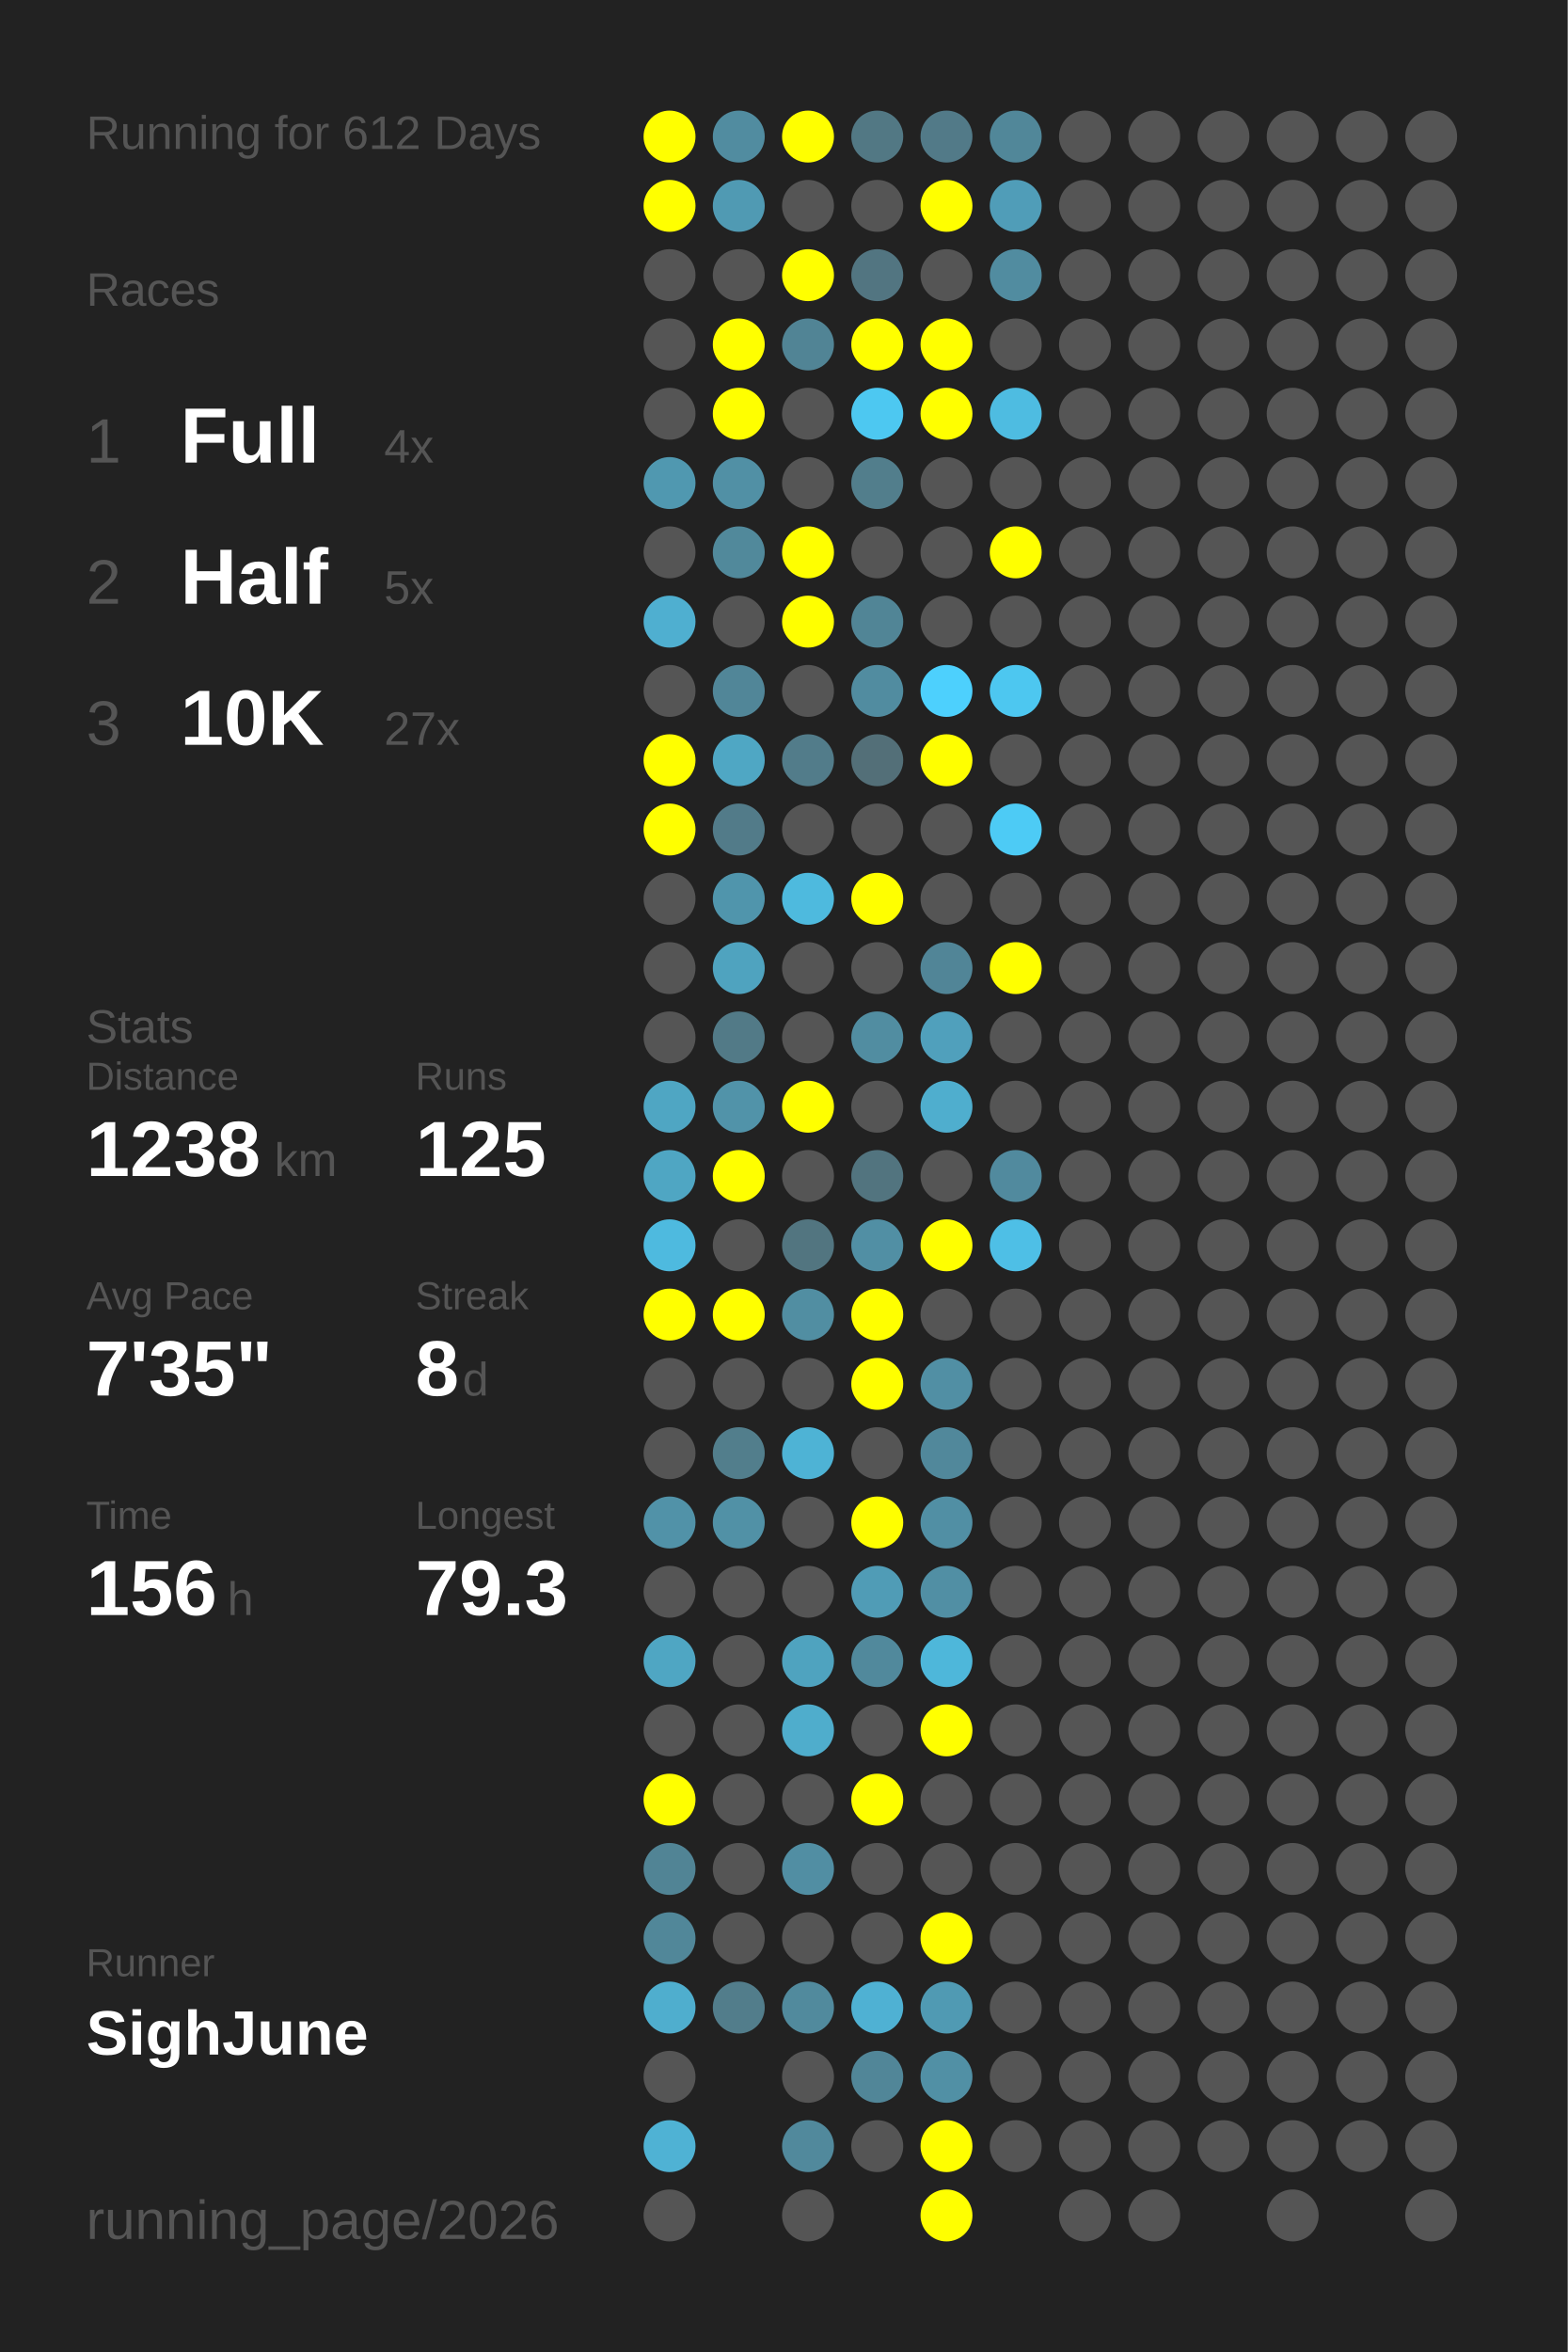
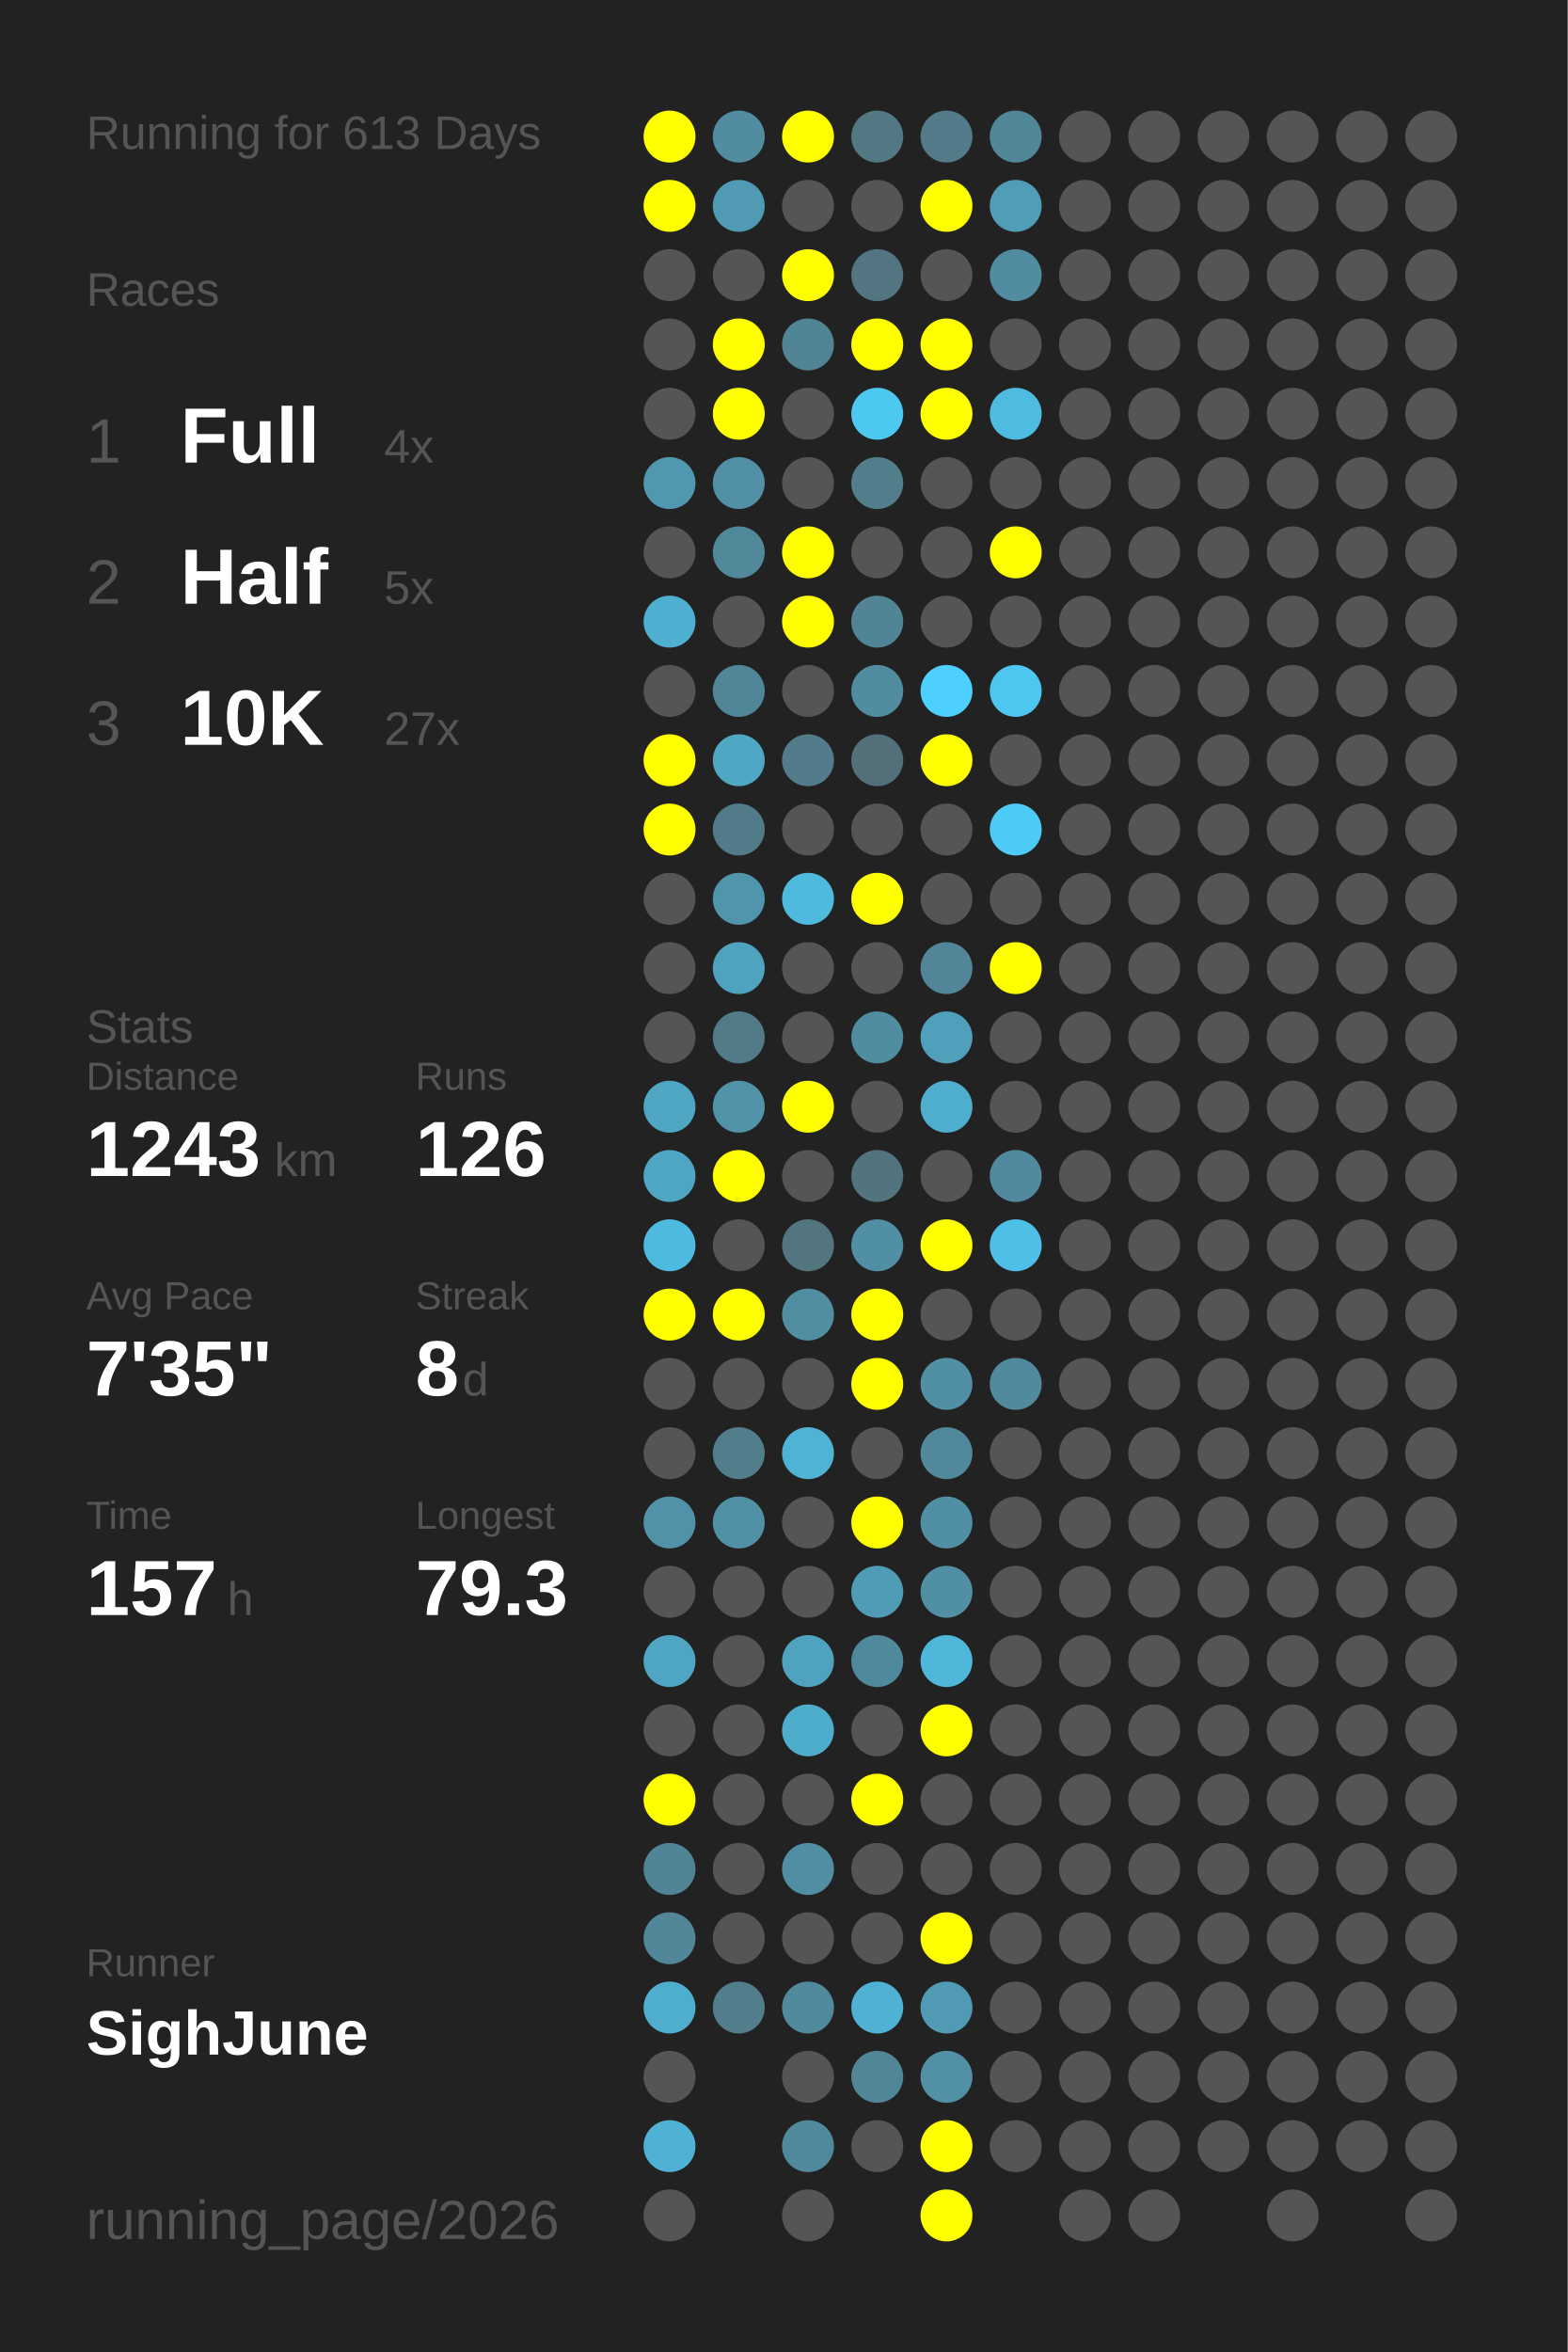
<svg xmlns="http://www.w3.org/2000/svg" baseProfile="full" height="300mm" version="1.1" viewBox="0,0,200,300" width="200mm">
  <defs />
  <rect fill="#222222" height="300" width="200" x="0" y="0" />
-   <text fill="#555555" style="font-size:6px; font-family:Arial;" x="11" y="19">Running for 612 Days</text>
+   <text fill="#555555" style="font-size:6px; font-family:Arial;" x="11" y="19">Running for 613 Days</text>
  <text fill="#555555" style="font-size:6px; font-family:Arial;" x="11" y="39">Races</text>
  <text fill="#555555" style="font-size:8px; font-family:Arial;" x="11" y="59">1</text>
  <text fill="#FFFFFF" style="font-size:10px; font-family:Arial; font-weight:bold;" x="23" y="59">Full</text>
  <text fill="#555555" style="font-size:6px; font-family:Arial;" x="49" y="59">4x</text>
  <text fill="#555555" style="font-size:8px; font-family:Arial;" x="11" y="77">2</text>
  <text fill="#FFFFFF" style="font-size:10px; font-family:Arial; font-weight:bold;" x="23" y="77">Half</text>
  <text fill="#555555" style="font-size:6px; font-family:Arial;" x="49" y="77">5x</text>
  <text fill="#555555" style="font-size:8px; font-family:Arial;" x="11" y="95">3</text>
  <text fill="#FFFFFF" style="font-size:10px; font-family:Arial; font-weight:bold;" x="23" y="95">10K</text>
  <text fill="#555555" style="font-size:6px; font-family:Arial;" x="49" y="95">27x</text>
  <text fill="#555555" style="font-size:6px; font-family:Arial;" x="11" y="133">Stats</text>
  <text fill="#555555" style="font-size:5px; font-family:Arial;" x="11" y="139">Distance</text>
-   <text fill="#FFFFFF" style="font-size:10px; font-family:Arial; font-weight:bold;" x="11" y="150">1238</text>
+   <text fill="#FFFFFF" style="font-size:10px; font-family:Arial; font-weight:bold;" x="11" y="150">1243</text>
  <text fill="#555555" style="font-size:6px; font-family:Arial;" x="35" y="150">km</text>
  <text fill="#555555" style="font-size:5px; font-family:Arial;" x="53" y="139">Runs</text>
-   <text fill="#FFFFFF" style="font-size:10px; font-family:Arial; font-weight:bold;" x="53" y="150">125</text>
+   <text fill="#FFFFFF" style="font-size:10px; font-family:Arial; font-weight:bold;" x="53" y="150">126</text>
  <text fill="#555555" style="font-size:5px; font-family:Arial;" x="11" y="167">Avg Pace</text>
  <text fill="#FFFFFF" style="font-size:10px; font-family:Arial; font-weight:bold;" x="11" y="178">7'35"</text>
  <text fill="#555555" style="font-size:5px; font-family:Arial;" x="53" y="167">Streak</text>
  <text fill="#FFFFFF" style="font-size:10px; font-family:Arial; font-weight:bold;" x="53" y="178">8</text>
  <text fill="#555555" style="font-size:6px; font-family:Arial;" x="59" y="178">d</text>
  <text fill="#555555" style="font-size:5px; font-family:Arial;" x="11" y="195">Time</text>
-   <text fill="#FFFFFF" style="font-size:10px; font-family:Arial; font-weight:bold;" x="11" y="206">156</text>
+   <text fill="#FFFFFF" style="font-size:10px; font-family:Arial; font-weight:bold;" x="11" y="206">157</text>
  <text fill="#555555" style="font-size:6px; font-family:Arial;" x="29" y="206">h</text>
  <text fill="#555555" style="font-size:5px; font-family:Arial;" x="53" y="195">Longest</text>
  <text fill="#FFFFFF" style="font-size:10px; font-family:Arial; font-weight:bold;" x="53" y="206">79.3</text>
  <text fill="#555555" style="font-size:5px; font-family:Arial;" x="11" y="252.065">Runner</text>
  <text fill="#FFFFFF" style="font-size:8px; font-family:Arial; font-weight:bold;" x="11" y="262.065">SighJune</text>
  <text fill="#555555" style="font-size:7px; font-family:Arial;" x="11" y="285.581">running_page/2026</text>
  <circle cx="85.417" cy="17.419" fill="#FFFF00" r="3.312" />
  <circle cx="85.417" cy="26.258" fill="#FFFF00" r="3.312" />
  <circle cx="85.417" cy="35.097" fill="#555555" r="3.312" />
  <circle cx="85.417" cy="43.935" fill="#555555" r="3.312" />
  <circle cx="85.417" cy="52.774" fill="#555555" r="3.312" />
  <circle cx="85.417" cy="61.613" fill="#5098b0" r="3.312" />
  <circle cx="85.417" cy="70.452" fill="#555555" r="3.312" />
  <circle cx="85.417" cy="79.29" fill="#4fafd0" r="3.312" />
  <circle cx="85.417" cy="88.129" fill="#555555" r="3.312" />
  <circle cx="85.417" cy="96.968" fill="#FFFF00" r="3.312" />
  <circle cx="85.417" cy="105.806" fill="#FFFF00" r="3.312" />
  <circle cx="85.417" cy="114.645" fill="#555555" r="3.312" />
  <circle cx="85.417" cy="123.484" fill="#555555" r="3.312" />
  <circle cx="85.417" cy="132.323" fill="#555555" r="3.312" />
  <circle cx="85.417" cy="141.161" fill="#4fa6c3" r="3.312" />
  <circle cx="85.417" cy="150" fill="#4fa6c3" r="3.312" />
  <circle cx="85.417" cy="158.839" fill="#4ebadf" r="3.312" />
  <circle cx="85.417" cy="167.677" fill="#FFFF00" r="3.312" />
  <circle cx="85.417" cy="176.516" fill="#555555" r="3.312" />
  <circle cx="85.417" cy="185.355" fill="#555555" r="3.312" />
  <circle cx="85.417" cy="194.194" fill="#5192a8" r="3.312" />
  <circle cx="85.417" cy="203.032" fill="#555555" r="3.312" />
  <circle cx="85.417" cy="211.871" fill="#4fa6c3" r="3.312" />
  <circle cx="85.417" cy="220.71" fill="#555555" r="3.312" />
  <circle cx="85.417" cy="229.548" fill="#FFFF00" r="3.312" />
  <circle cx="85.417" cy="238.387" fill="#518495" r="3.312" />
  <circle cx="85.417" cy="247.226" fill="#518799" r="3.312" />
  <circle cx="85.417" cy="256.065" fill="#4faece" r="3.312" />
  <circle cx="85.417" cy="264.903" fill="#555555" r="3.312" />
  <circle cx="85.417" cy="273.742" fill="#4fb2d4" r="3.312" />
  <circle cx="85.417" cy="282.581" fill="#555555" r="3.312" />
  <circle cx="94.25" cy="17.419" fill="#518ca0" r="3.312" />
  <circle cx="94.25" cy="26.258" fill="#509ab3" r="3.312" />
  <circle cx="94.25" cy="35.097" fill="#555555" r="3.312" />
  <circle cx="94.25" cy="43.935" fill="#FFFF00" r="3.312" />
  <circle cx="94.25" cy="52.774" fill="#FFFF00" r="3.312" />
  <circle cx="94.25" cy="61.613" fill="#5190a5" r="3.312" />
  <circle cx="94.25" cy="70.452" fill="#51899b" r="3.312" />
  <circle cx="94.25" cy="79.29" fill="#555555" r="3.312" />
  <circle cx="94.25" cy="88.129" fill="#518698" r="3.312" />
  <circle cx="94.25" cy="96.968" fill="#4fa7c4" r="3.312" />
  <circle cx="94.25" cy="105.806" fill="#527b89" r="3.312" />
  <circle cx="94.25" cy="114.645" fill="#5095ac" r="3.312" />
  <circle cx="94.25" cy="123.484" fill="#4fa3bf" r="3.312" />
  <circle cx="94.25" cy="132.323" fill="#527a87" r="3.312" />
  <circle cx="94.25" cy="141.161" fill="#5193a9" r="3.312" />
  <circle cx="94.25" cy="150" fill="#FFFF00" r="3.312" />
  <circle cx="94.25" cy="158.839" fill="#555555" r="3.312" />
  <circle cx="94.25" cy="167.677" fill="#FFFF00" r="3.312" />
  <circle cx="94.25" cy="176.516" fill="#555555" r="3.312" />
  <circle cx="94.25" cy="185.355" fill="#527e8c" r="3.312" />
  <circle cx="94.25" cy="194.194" fill="#5191a6" r="3.312" />
  <circle cx="94.25" cy="203.032" fill="#555555" r="3.312" />
  <circle cx="94.25" cy="211.871" fill="#555555" r="3.312" />
  <circle cx="94.25" cy="220.71" fill="#555555" r="3.312" />
  <circle cx="94.25" cy="229.548" fill="#555555" r="3.312" />
  <circle cx="94.25" cy="238.387" fill="#555555" r="3.312" />
  <circle cx="94.25" cy="247.226" fill="#555555" r="3.312" />
  <circle cx="94.25" cy="256.065" fill="#527d8b" r="3.312" />
  <circle cx="103.083" cy="17.419" fill="#FFFF00" r="3.312" />
  <circle cx="103.083" cy="26.258" fill="#555555" r="3.312" />
  <circle cx="103.083" cy="35.097" fill="#FFFF00" r="3.312" />
  <circle cx="103.083" cy="43.935" fill="#518495" r="3.312" />
  <circle cx="103.083" cy="52.774" fill="#555555" r="3.312" />
  <circle cx="103.083" cy="61.613" fill="#555555" r="3.312" />
  <circle cx="103.083" cy="70.452" fill="#FFFF00" r="3.312" />
  <circle cx="103.083" cy="79.29" fill="#FFFF00" r="3.312" />
  <circle cx="103.083" cy="88.129" fill="#555555" r="3.312" />
  <circle cx="103.083" cy="96.968" fill="#527c8a" r="3.312" />
  <circle cx="103.083" cy="105.806" fill="#555555" r="3.312" />
  <circle cx="103.083" cy="114.645" fill="#4ebade" r="3.312" />
  <circle cx="103.083" cy="123.484" fill="#555555" r="3.312" />
  <circle cx="103.083" cy="132.323" fill="#555555" r="3.312" />
  <circle cx="103.083" cy="141.161" fill="#FFFF00" r="3.312" />
  <circle cx="103.083" cy="150" fill="#555555" r="3.312" />
  <circle cx="103.083" cy="158.839" fill="#527580" r="3.312" />
  <circle cx="103.083" cy="167.677" fill="#518ea2" r="3.312" />
  <circle cx="103.083" cy="176.516" fill="#555555" r="3.312" />
  <circle cx="103.083" cy="185.355" fill="#4eb3d5" r="3.312" />
  <circle cx="103.083" cy="194.194" fill="#555555" r="3.312" />
  <circle cx="103.083" cy="203.032" fill="#555555" r="3.312" />
  <circle cx="103.083" cy="211.871" fill="#4fa3bf" r="3.312" />
  <circle cx="103.083" cy="220.71" fill="#4fadcc" r="3.312" />
  <circle cx="103.083" cy="229.548" fill="#555555" r="3.312" />
  <circle cx="103.083" cy="238.387" fill="#518ea3" r="3.312" />
  <circle cx="103.083" cy="247.226" fill="#555555" r="3.312" />
  <circle cx="103.083" cy="256.065" fill="#518a9d" r="3.312" />
  <circle cx="103.083" cy="264.903" fill="#555555" r="3.312" />
  <circle cx="103.083" cy="273.742" fill="#51899c" r="3.312" />
  <circle cx="103.083" cy="282.581" fill="#555555" r="3.312" />
  <circle cx="111.917" cy="17.419" fill="#527884" r="3.312" />
  <circle cx="111.917" cy="26.258" fill="#555555" r="3.312" />
  <circle cx="111.917" cy="35.097" fill="#527581" r="3.312" />
  <circle cx="111.917" cy="43.935" fill="#FFFF00" r="3.312" />
  <circle cx="111.917" cy="52.774" fill="#4dc8f1" r="3.312" />
  <circle cx="111.917" cy="61.613" fill="#527e8c" r="3.312" />
  <circle cx="111.917" cy="70.452" fill="#555555" r="3.312" />
  <circle cx="111.917" cy="79.29" fill="#518596" r="3.312" />
  <circle cx="111.917" cy="88.129" fill="#518ca0" r="3.312" />
  <circle cx="111.917" cy="96.968" fill="#536f78" r="3.312" />
  <circle cx="111.917" cy="105.806" fill="#555555" r="3.312" />
  <circle cx="111.917" cy="114.645" fill="#FFFF00" r="3.312" />
  <circle cx="111.917" cy="123.484" fill="#555555" r="3.312" />
  <circle cx="111.917" cy="132.323" fill="#518da1" r="3.312" />
  <circle cx="111.917" cy="141.161" fill="#555555" r="3.312" />
  <circle cx="111.917" cy="150" fill="#52747f" r="3.312" />
  <circle cx="111.917" cy="158.839" fill="#518fa4" r="3.312" />
  <circle cx="111.917" cy="167.677" fill="#FFFF00" r="3.312" />
  <circle cx="111.917" cy="176.516" fill="#FFFF00" r="3.312" />
  <circle cx="111.917" cy="185.355" fill="#555555" r="3.312" />
  <circle cx="111.917" cy="194.194" fill="#FFFF00" r="3.312" />
  <circle cx="111.917" cy="203.032" fill="#509cb6" r="3.312" />
  <circle cx="111.917" cy="211.871" fill="#51899c" r="3.312" />
  <circle cx="111.917" cy="220.71" fill="#555555" r="3.312" />
  <circle cx="111.917" cy="229.548" fill="#FFFF00" r="3.312" />
  <circle cx="111.917" cy="238.387" fill="#555555" r="3.312" />
  <circle cx="111.917" cy="247.226" fill="#555555" r="3.312" />
  <circle cx="111.917" cy="256.065" fill="#4fb1d3" r="3.312" />
  <circle cx="111.917" cy="264.903" fill="#518698" r="3.312" />
  <circle cx="111.917" cy="273.742" fill="#555555" r="3.312" />
  <circle cx="120.75" cy="17.419" fill="#527a88" r="3.312" />
  <circle cx="120.75" cy="26.258" fill="#FFFF00" r="3.312" />
  <circle cx="120.75" cy="35.097" fill="#555555" r="3.312" />
  <circle cx="120.75" cy="43.935" fill="#FFFF00" r="3.312" />
  <circle cx="120.75" cy="52.774" fill="#FFFF00" r="3.312" />
  <circle cx="120.75" cy="61.613" fill="#555555" r="3.312" />
  <circle cx="120.75" cy="70.452" fill="#555555" r="3.312" />
  <circle cx="120.75" cy="79.29" fill="#555555" r="3.312" />
  <circle cx="120.75" cy="88.129" fill="#4dd0fd" r="3.312" />
  <circle cx="120.75" cy="96.968" fill="#FFFF00" r="3.312" />
  <circle cx="120.75" cy="105.806" fill="#555555" r="3.312" />
  <circle cx="120.75" cy="114.645" fill="#555555" r="3.312" />
  <circle cx="120.75" cy="123.484" fill="#518597" r="3.312" />
  <circle cx="120.75" cy="132.323" fill="#50a0bc" r="3.312" />
  <circle cx="120.75" cy="141.161" fill="#4faece" r="3.312" />
  <circle cx="120.75" cy="150" fill="#555555" r="3.312" />
  <circle cx="120.75" cy="158.839" fill="#FFFF00" r="3.312" />
  <circle cx="120.75" cy="167.677" fill="#555555" r="3.312" />
  <circle cx="120.75" cy="176.516" fill="#518fa4" r="3.312" />
  <circle cx="120.75" cy="185.355" fill="#51889b" r="3.312" />
  <circle cx="120.75" cy="194.194" fill="#518fa4" r="3.312" />
  <circle cx="120.75" cy="203.032" fill="#518fa4" r="3.312" />
  <circle cx="120.75" cy="211.871" fill="#4eb7da" r="3.312" />
  <circle cx="120.75" cy="220.71" fill="#FFFF00" r="3.312" />
  <circle cx="120.75" cy="229.548" fill="#555555" r="3.312" />
  <circle cx="120.75" cy="238.387" fill="#555555" r="3.312" />
  <circle cx="120.75" cy="247.226" fill="#FFFF00" r="3.312" />
  <circle cx="120.75" cy="256.065" fill="#509ab3" r="3.312" />
  <circle cx="120.75" cy="264.903" fill="#5190a5" r="3.312" />
  <circle cx="120.75" cy="273.742" fill="#FFFF00" r="3.312" />
  <circle cx="120.75" cy="282.581" fill="#FFFF00" r="3.312" />
  <circle cx="129.583" cy="17.419" fill="#518799" r="3.312" />
  <circle cx="129.583" cy="26.258" fill="#509db8" r="3.312" />
  <circle cx="129.583" cy="35.097" fill="#518ca0" r="3.312" />
  <circle cx="129.583" cy="43.935" fill="#555555" r="3.312" />
  <circle cx="129.583" cy="52.774" fill="#4ebce1" r="3.312" />
  <circle cx="129.583" cy="61.613" fill="#555555" r="3.312" />
  <circle cx="129.583" cy="70.452" fill="#FFFF00" r="3.312" />
  <circle cx="129.583" cy="79.29" fill="#555555" r="3.312" />
  <circle cx="129.583" cy="88.129" fill="#4dc7f0" r="3.312" />
  <circle cx="129.583" cy="96.968" fill="#555555" r="3.312" />
  <circle cx="129.583" cy="105.806" fill="#4dcbf5" r="3.312" />
  <circle cx="129.583" cy="114.645" fill="#555555" r="3.312" />
  <circle cx="129.583" cy="123.484" fill="#FFFF00" r="3.312" />
  <circle cx="129.583" cy="132.323" fill="#555555" r="3.312" />
  <circle cx="129.583" cy="141.161" fill="#555555" r="3.312" />
  <circle cx="129.583" cy="150" fill="#518a9e" r="3.312" />
  <circle cx="129.583" cy="158.839" fill="#4ebfe6" r="3.312" />
  <circle cx="129.583" cy="167.677" fill="#555555" r="3.312" />
-   <circle cx="129.583" cy="176.516" fill="#555555" r="3.312" />
+   <circle cx="129.583" cy="176.516" fill="#518a9d" r="3.312" />
  <circle cx="129.583" cy="185.355" fill="#555555" r="3.312" />
  <circle cx="129.583" cy="194.194" fill="#555555" r="3.312" />
  <circle cx="129.583" cy="203.032" fill="#555555" r="3.312" />
  <circle cx="129.583" cy="211.871" fill="#555555" r="3.312" />
  <circle cx="129.583" cy="220.71" fill="#555555" r="3.312" />
  <circle cx="129.583" cy="229.548" fill="#555555" r="3.312" />
  <circle cx="129.583" cy="238.387" fill="#555555" r="3.312" />
  <circle cx="129.583" cy="247.226" fill="#555555" r="3.312" />
  <circle cx="129.583" cy="256.065" fill="#555555" r="3.312" />
  <circle cx="129.583" cy="264.903" fill="#555555" r="3.312" />
  <circle cx="129.583" cy="273.742" fill="#555555" r="3.312" />
  <circle cx="138.417" cy="17.419" fill="#555555" r="3.312" />
  <circle cx="138.417" cy="26.258" fill="#555555" r="3.312" />
  <circle cx="138.417" cy="35.097" fill="#555555" r="3.312" />
  <circle cx="138.417" cy="43.935" fill="#555555" r="3.312" />
  <circle cx="138.417" cy="52.774" fill="#555555" r="3.312" />
  <circle cx="138.417" cy="61.613" fill="#555555" r="3.312" />
  <circle cx="138.417" cy="70.452" fill="#555555" r="3.312" />
  <circle cx="138.417" cy="79.29" fill="#555555" r="3.312" />
  <circle cx="138.417" cy="88.129" fill="#555555" r="3.312" />
  <circle cx="138.417" cy="96.968" fill="#555555" r="3.312" />
  <circle cx="138.417" cy="105.806" fill="#555555" r="3.312" />
  <circle cx="138.417" cy="114.645" fill="#555555" r="3.312" />
  <circle cx="138.417" cy="123.484" fill="#555555" r="3.312" />
  <circle cx="138.417" cy="132.323" fill="#555555" r="3.312" />
  <circle cx="138.417" cy="141.161" fill="#555555" r="3.312" />
  <circle cx="138.417" cy="150" fill="#555555" r="3.312" />
  <circle cx="138.417" cy="158.839" fill="#555555" r="3.312" />
  <circle cx="138.417" cy="167.677" fill="#555555" r="3.312" />
  <circle cx="138.417" cy="176.516" fill="#555555" r="3.312" />
  <circle cx="138.417" cy="185.355" fill="#555555" r="3.312" />
  <circle cx="138.417" cy="194.194" fill="#555555" r="3.312" />
  <circle cx="138.417" cy="203.032" fill="#555555" r="3.312" />
  <circle cx="138.417" cy="211.871" fill="#555555" r="3.312" />
  <circle cx="138.417" cy="220.71" fill="#555555" r="3.312" />
  <circle cx="138.417" cy="229.548" fill="#555555" r="3.312" />
  <circle cx="138.417" cy="238.387" fill="#555555" r="3.312" />
  <circle cx="138.417" cy="247.226" fill="#555555" r="3.312" />
  <circle cx="138.417" cy="256.065" fill="#555555" r="3.312" />
  <circle cx="138.417" cy="264.903" fill="#555555" r="3.312" />
  <circle cx="138.417" cy="273.742" fill="#555555" r="3.312" />
  <circle cx="138.417" cy="282.581" fill="#555555" r="3.312" />
  <circle cx="147.25" cy="17.419" fill="#555555" r="3.312" />
  <circle cx="147.25" cy="26.258" fill="#555555" r="3.312" />
  <circle cx="147.25" cy="35.097" fill="#555555" r="3.312" />
  <circle cx="147.25" cy="43.935" fill="#555555" r="3.312" />
  <circle cx="147.25" cy="52.774" fill="#555555" r="3.312" />
  <circle cx="147.25" cy="61.613" fill="#555555" r="3.312" />
  <circle cx="147.25" cy="70.452" fill="#555555" r="3.312" />
  <circle cx="147.25" cy="79.29" fill="#555555" r="3.312" />
  <circle cx="147.25" cy="88.129" fill="#555555" r="3.312" />
  <circle cx="147.25" cy="96.968" fill="#555555" r="3.312" />
  <circle cx="147.25" cy="105.806" fill="#555555" r="3.312" />
  <circle cx="147.25" cy="114.645" fill="#555555" r="3.312" />
  <circle cx="147.25" cy="123.484" fill="#555555" r="3.312" />
  <circle cx="147.25" cy="132.323" fill="#555555" r="3.312" />
  <circle cx="147.25" cy="141.161" fill="#555555" r="3.312" />
  <circle cx="147.25" cy="150" fill="#555555" r="3.312" />
  <circle cx="147.25" cy="158.839" fill="#555555" r="3.312" />
  <circle cx="147.25" cy="167.677" fill="#555555" r="3.312" />
  <circle cx="147.25" cy="176.516" fill="#555555" r="3.312" />
  <circle cx="147.25" cy="185.355" fill="#555555" r="3.312" />
  <circle cx="147.25" cy="194.194" fill="#555555" r="3.312" />
  <circle cx="147.25" cy="203.032" fill="#555555" r="3.312" />
  <circle cx="147.25" cy="211.871" fill="#555555" r="3.312" />
  <circle cx="147.25" cy="220.71" fill="#555555" r="3.312" />
  <circle cx="147.25" cy="229.548" fill="#555555" r="3.312" />
  <circle cx="147.25" cy="238.387" fill="#555555" r="3.312" />
  <circle cx="147.25" cy="247.226" fill="#555555" r="3.312" />
  <circle cx="147.25" cy="256.065" fill="#555555" r="3.312" />
  <circle cx="147.25" cy="264.903" fill="#555555" r="3.312" />
  <circle cx="147.25" cy="273.742" fill="#555555" r="3.312" />
  <circle cx="147.25" cy="282.581" fill="#555555" r="3.312" />
  <circle cx="156.083" cy="17.419" fill="#555555" r="3.312" />
  <circle cx="156.083" cy="26.258" fill="#555555" r="3.312" />
  <circle cx="156.083" cy="35.097" fill="#555555" r="3.312" />
  <circle cx="156.083" cy="43.935" fill="#555555" r="3.312" />
  <circle cx="156.083" cy="52.774" fill="#555555" r="3.312" />
  <circle cx="156.083" cy="61.613" fill="#555555" r="3.312" />
  <circle cx="156.083" cy="70.452" fill="#555555" r="3.312" />
  <circle cx="156.083" cy="79.29" fill="#555555" r="3.312" />
  <circle cx="156.083" cy="88.129" fill="#555555" r="3.312" />
  <circle cx="156.083" cy="96.968" fill="#555555" r="3.312" />
  <circle cx="156.083" cy="105.806" fill="#555555" r="3.312" />
  <circle cx="156.083" cy="114.645" fill="#555555" r="3.312" />
  <circle cx="156.083" cy="123.484" fill="#555555" r="3.312" />
  <circle cx="156.083" cy="132.323" fill="#555555" r="3.312" />
  <circle cx="156.083" cy="141.161" fill="#555555" r="3.312" />
  <circle cx="156.083" cy="150" fill="#555555" r="3.312" />
  <circle cx="156.083" cy="158.839" fill="#555555" r="3.312" />
  <circle cx="156.083" cy="167.677" fill="#555555" r="3.312" />
  <circle cx="156.083" cy="176.516" fill="#555555" r="3.312" />
  <circle cx="156.083" cy="185.355" fill="#555555" r="3.312" />
  <circle cx="156.083" cy="194.194" fill="#555555" r="3.312" />
  <circle cx="156.083" cy="203.032" fill="#555555" r="3.312" />
  <circle cx="156.083" cy="211.871" fill="#555555" r="3.312" />
  <circle cx="156.083" cy="220.71" fill="#555555" r="3.312" />
  <circle cx="156.083" cy="229.548" fill="#555555" r="3.312" />
  <circle cx="156.083" cy="238.387" fill="#555555" r="3.312" />
  <circle cx="156.083" cy="247.226" fill="#555555" r="3.312" />
  <circle cx="156.083" cy="256.065" fill="#555555" r="3.312" />
  <circle cx="156.083" cy="264.903" fill="#555555" r="3.312" />
  <circle cx="156.083" cy="273.742" fill="#555555" r="3.312" />
  <circle cx="164.917" cy="17.419" fill="#555555" r="3.312" />
  <circle cx="164.917" cy="26.258" fill="#555555" r="3.312" />
  <circle cx="164.917" cy="35.097" fill="#555555" r="3.312" />
  <circle cx="164.917" cy="43.935" fill="#555555" r="3.312" />
  <circle cx="164.917" cy="52.774" fill="#555555" r="3.312" />
  <circle cx="164.917" cy="61.613" fill="#555555" r="3.312" />
  <circle cx="164.917" cy="70.452" fill="#555555" r="3.312" />
  <circle cx="164.917" cy="79.29" fill="#555555" r="3.312" />
  <circle cx="164.917" cy="88.129" fill="#555555" r="3.312" />
  <circle cx="164.917" cy="96.968" fill="#555555" r="3.312" />
  <circle cx="164.917" cy="105.806" fill="#555555" r="3.312" />
  <circle cx="164.917" cy="114.645" fill="#555555" r="3.312" />
  <circle cx="164.917" cy="123.484" fill="#555555" r="3.312" />
  <circle cx="164.917" cy="132.323" fill="#555555" r="3.312" />
  <circle cx="164.917" cy="141.161" fill="#555555" r="3.312" />
  <circle cx="164.917" cy="150" fill="#555555" r="3.312" />
  <circle cx="164.917" cy="158.839" fill="#555555" r="3.312" />
  <circle cx="164.917" cy="167.677" fill="#555555" r="3.312" />
  <circle cx="164.917" cy="176.516" fill="#555555" r="3.312" />
  <circle cx="164.917" cy="185.355" fill="#555555" r="3.312" />
  <circle cx="164.917" cy="194.194" fill="#555555" r="3.312" />
  <circle cx="164.917" cy="203.032" fill="#555555" r="3.312" />
  <circle cx="164.917" cy="211.871" fill="#555555" r="3.312" />
  <circle cx="164.917" cy="220.71" fill="#555555" r="3.312" />
  <circle cx="164.917" cy="229.548" fill="#555555" r="3.312" />
  <circle cx="164.917" cy="238.387" fill="#555555" r="3.312" />
  <circle cx="164.917" cy="247.226" fill="#555555" r="3.312" />
  <circle cx="164.917" cy="256.065" fill="#555555" r="3.312" />
  <circle cx="164.917" cy="264.903" fill="#555555" r="3.312" />
  <circle cx="164.917" cy="273.742" fill="#555555" r="3.312" />
  <circle cx="164.917" cy="282.581" fill="#555555" r="3.312" />
  <circle cx="173.75" cy="17.419" fill="#555555" r="3.312" />
  <circle cx="173.75" cy="26.258" fill="#555555" r="3.312" />
  <circle cx="173.75" cy="35.097" fill="#555555" r="3.312" />
  <circle cx="173.75" cy="43.935" fill="#555555" r="3.312" />
  <circle cx="173.75" cy="52.774" fill="#555555" r="3.312" />
  <circle cx="173.75" cy="61.613" fill="#555555" r="3.312" />
  <circle cx="173.75" cy="70.452" fill="#555555" r="3.312" />
  <circle cx="173.75" cy="79.29" fill="#555555" r="3.312" />
  <circle cx="173.75" cy="88.129" fill="#555555" r="3.312" />
  <circle cx="173.75" cy="96.968" fill="#555555" r="3.312" />
  <circle cx="173.75" cy="105.806" fill="#555555" r="3.312" />
  <circle cx="173.75" cy="114.645" fill="#555555" r="3.312" />
  <circle cx="173.75" cy="123.484" fill="#555555" r="3.312" />
  <circle cx="173.75" cy="132.323" fill="#555555" r="3.312" />
  <circle cx="173.75" cy="141.161" fill="#555555" r="3.312" />
  <circle cx="173.75" cy="150" fill="#555555" r="3.312" />
  <circle cx="173.75" cy="158.839" fill="#555555" r="3.312" />
  <circle cx="173.75" cy="167.677" fill="#555555" r="3.312" />
  <circle cx="173.75" cy="176.516" fill="#555555" r="3.312" />
  <circle cx="173.75" cy="185.355" fill="#555555" r="3.312" />
  <circle cx="173.75" cy="194.194" fill="#555555" r="3.312" />
  <circle cx="173.75" cy="203.032" fill="#555555" r="3.312" />
  <circle cx="173.75" cy="211.871" fill="#555555" r="3.312" />
  <circle cx="173.75" cy="220.71" fill="#555555" r="3.312" />
  <circle cx="173.75" cy="229.548" fill="#555555" r="3.312" />
  <circle cx="173.75" cy="238.387" fill="#555555" r="3.312" />
  <circle cx="173.75" cy="247.226" fill="#555555" r="3.312" />
  <circle cx="173.75" cy="256.065" fill="#555555" r="3.312" />
  <circle cx="173.75" cy="264.903" fill="#555555" r="3.312" />
  <circle cx="173.75" cy="273.742" fill="#555555" r="3.312" />
  <circle cx="182.583" cy="17.419" fill="#555555" r="3.312" />
  <circle cx="182.583" cy="26.258" fill="#555555" r="3.312" />
  <circle cx="182.583" cy="35.097" fill="#555555" r="3.312" />
  <circle cx="182.583" cy="43.935" fill="#555555" r="3.312" />
  <circle cx="182.583" cy="52.774" fill="#555555" r="3.312" />
  <circle cx="182.583" cy="61.613" fill="#555555" r="3.312" />
  <circle cx="182.583" cy="70.452" fill="#555555" r="3.312" />
  <circle cx="182.583" cy="79.29" fill="#555555" r="3.312" />
  <circle cx="182.583" cy="88.129" fill="#555555" r="3.312" />
  <circle cx="182.583" cy="96.968" fill="#555555" r="3.312" />
  <circle cx="182.583" cy="105.806" fill="#555555" r="3.312" />
  <circle cx="182.583" cy="114.645" fill="#555555" r="3.312" />
  <circle cx="182.583" cy="123.484" fill="#555555" r="3.312" />
  <circle cx="182.583" cy="132.323" fill="#555555" r="3.312" />
  <circle cx="182.583" cy="141.161" fill="#555555" r="3.312" />
  <circle cx="182.583" cy="150" fill="#555555" r="3.312" />
  <circle cx="182.583" cy="158.839" fill="#555555" r="3.312" />
  <circle cx="182.583" cy="167.677" fill="#555555" r="3.312" />
  <circle cx="182.583" cy="176.516" fill="#555555" r="3.312" />
  <circle cx="182.583" cy="185.355" fill="#555555" r="3.312" />
  <circle cx="182.583" cy="194.194" fill="#555555" r="3.312" />
  <circle cx="182.583" cy="203.032" fill="#555555" r="3.312" />
  <circle cx="182.583" cy="211.871" fill="#555555" r="3.312" />
  <circle cx="182.583" cy="220.71" fill="#555555" r="3.312" />
  <circle cx="182.583" cy="229.548" fill="#555555" r="3.312" />
  <circle cx="182.583" cy="238.387" fill="#555555" r="3.312" />
  <circle cx="182.583" cy="247.226" fill="#555555" r="3.312" />
  <circle cx="182.583" cy="256.065" fill="#555555" r="3.312" />
  <circle cx="182.583" cy="264.903" fill="#555555" r="3.312" />
  <circle cx="182.583" cy="273.742" fill="#555555" r="3.312" />
  <circle cx="182.583" cy="282.581" fill="#555555" r="3.312" />
</svg>
